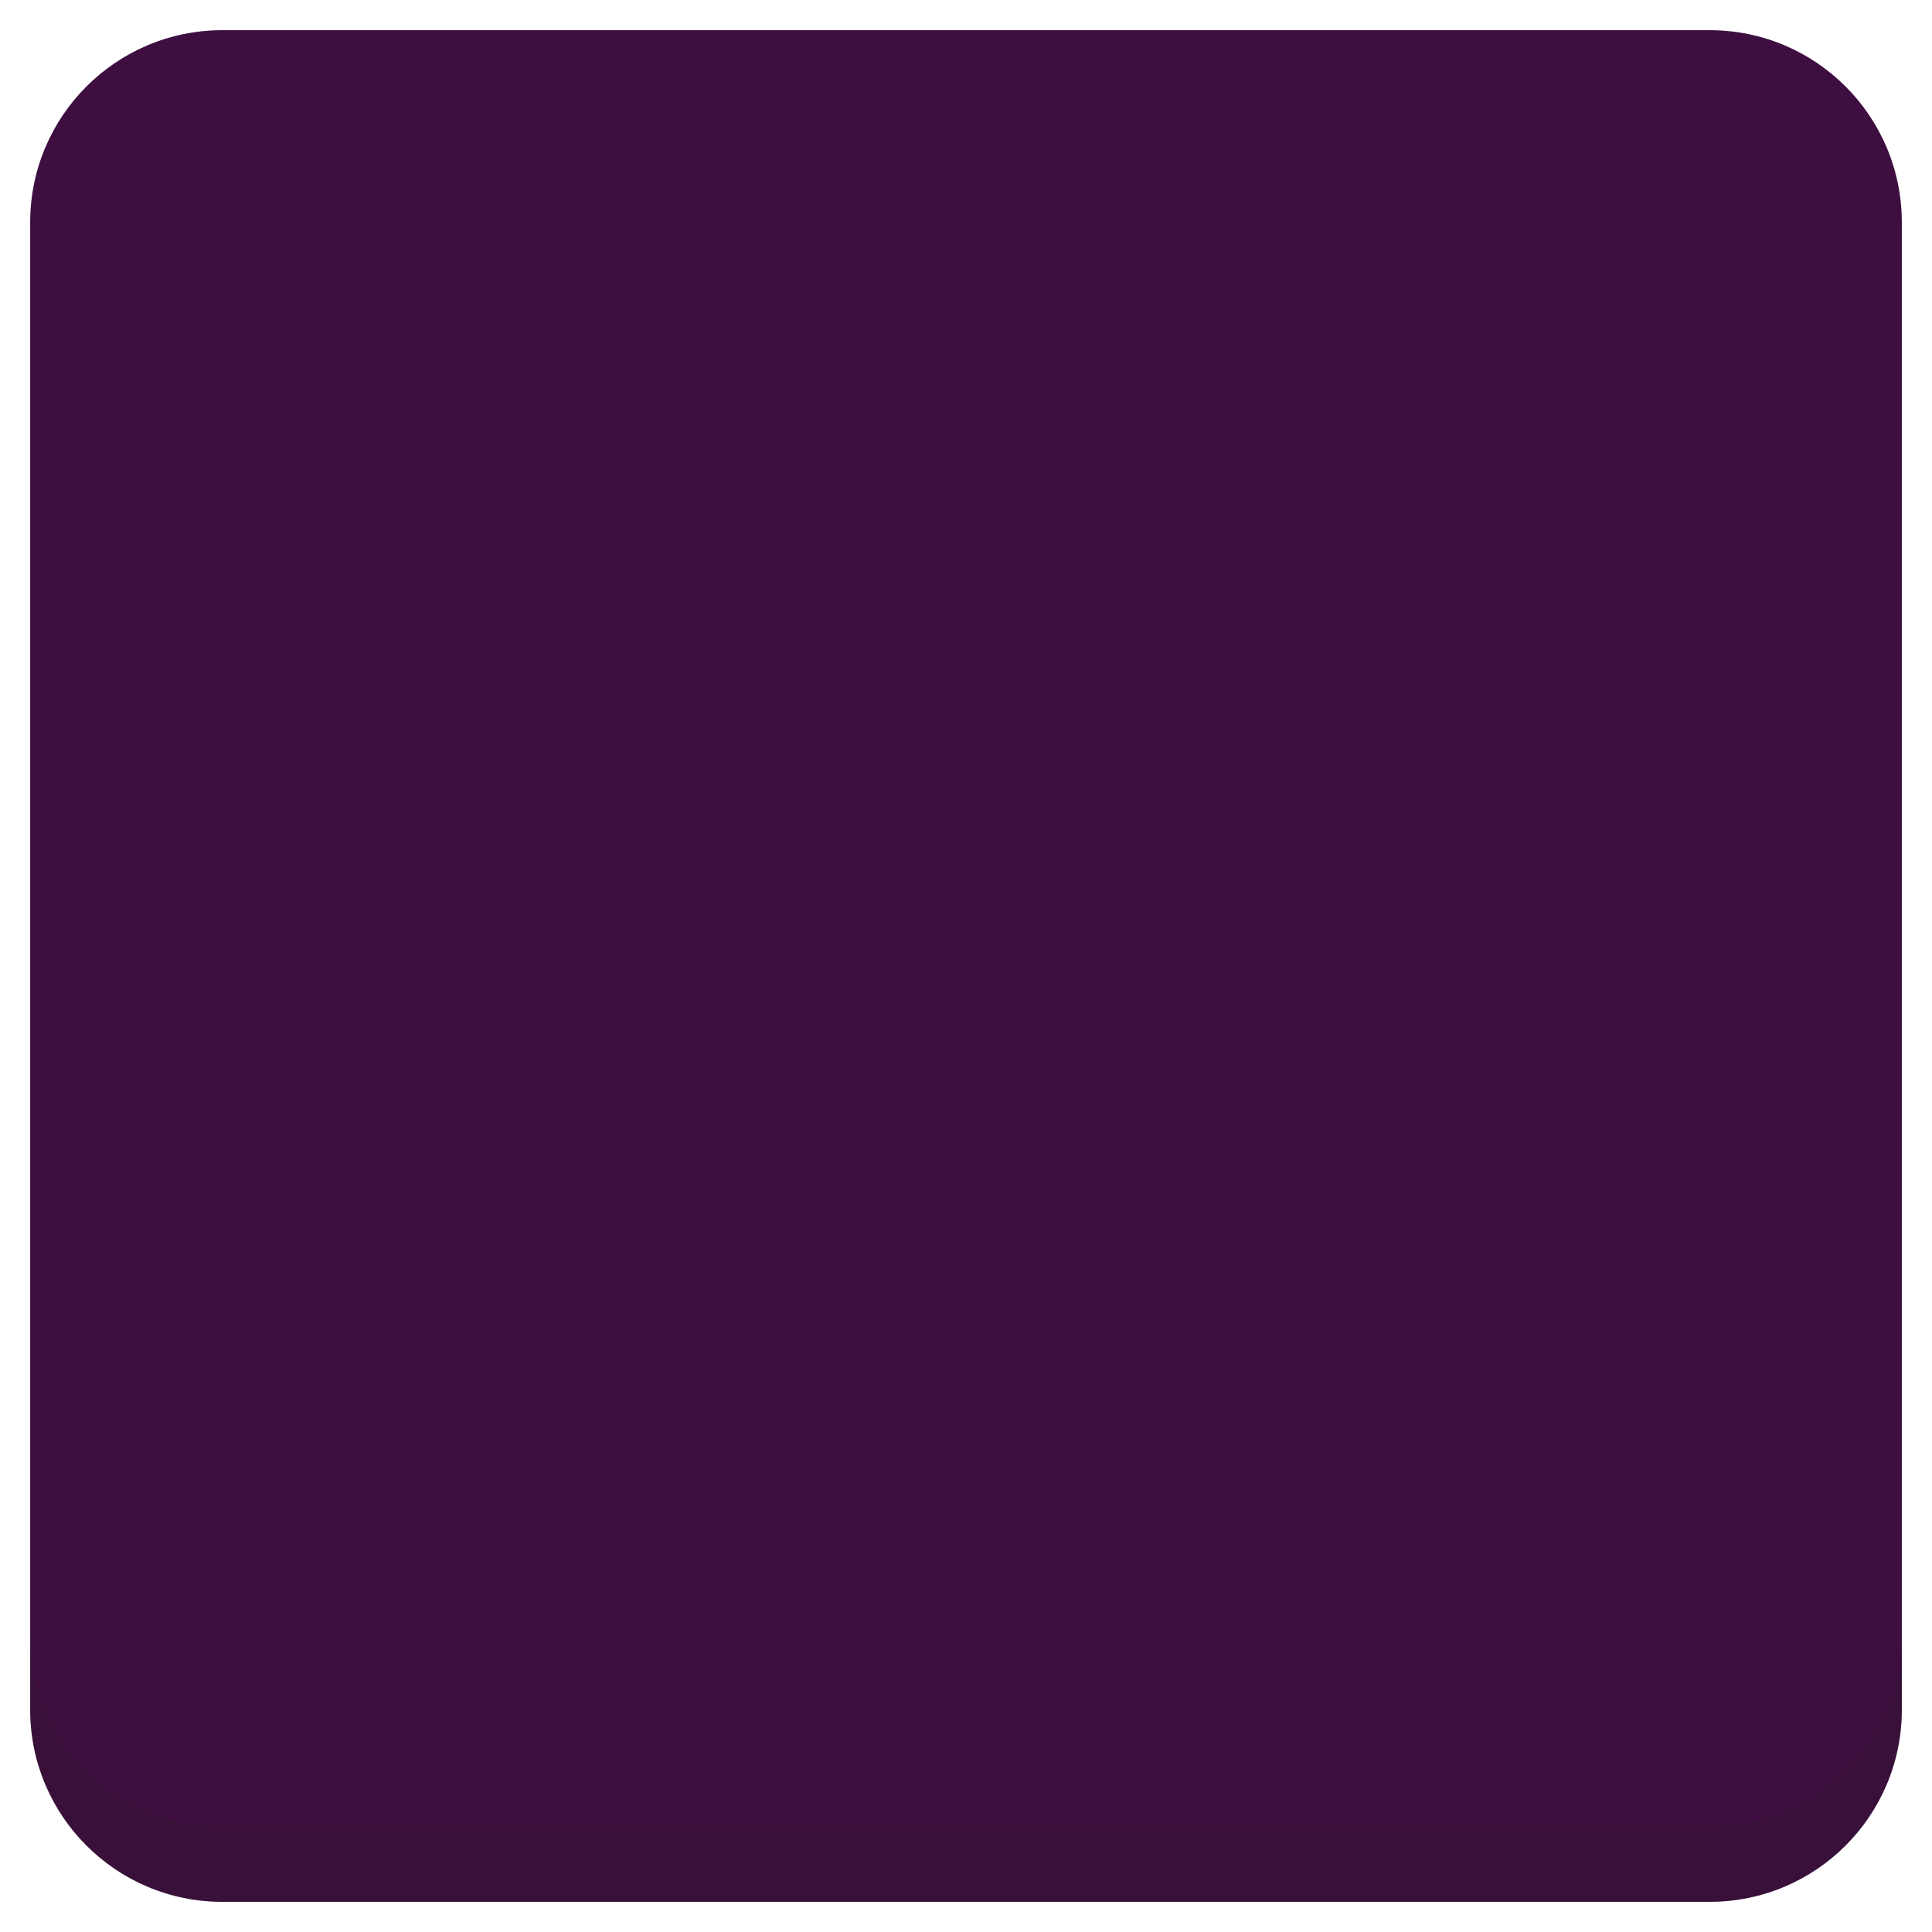
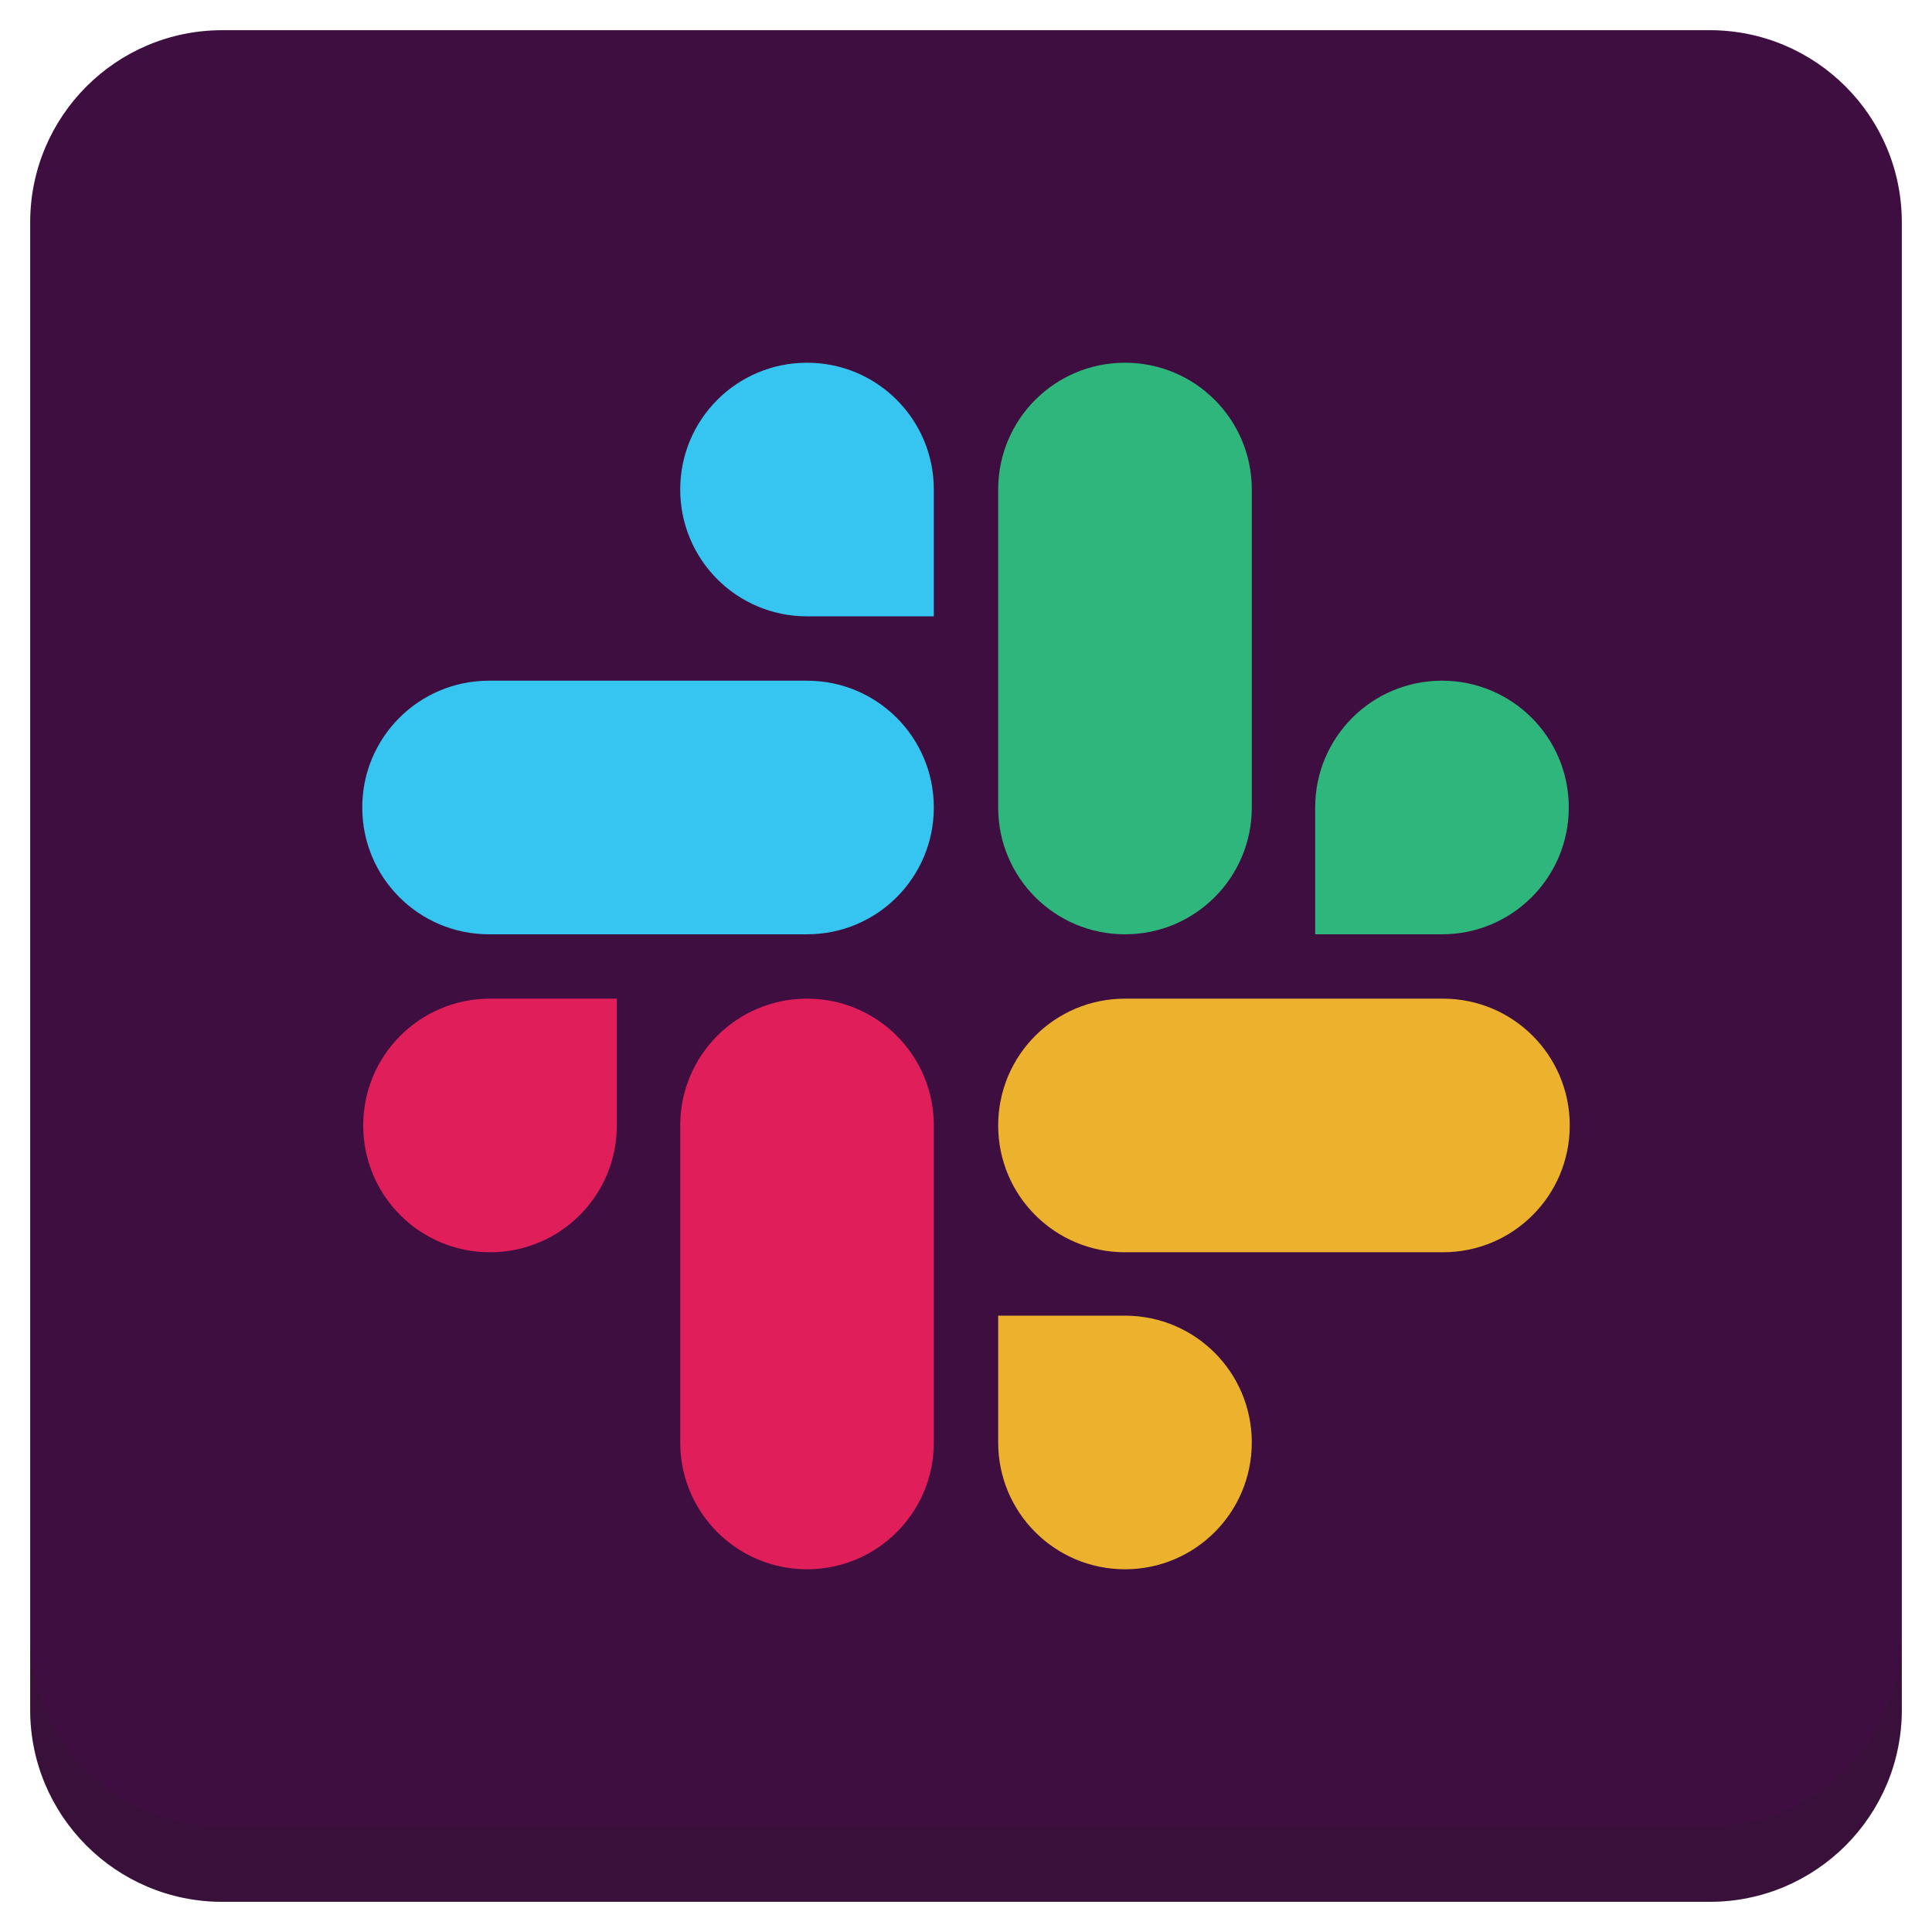
<svg xmlns="http://www.w3.org/2000/svg" xmlns:xlink="http://www.w3.org/1999/xlink" version="1.1" id="Layer_1" x="0px" y="0px" viewBox="0 0 256 256" enable-background="new 0 0 256 256" xml:space="preserve">
  <defs id="defs251">
    <clipPath id="b">
      <use width="100%" overflow="visible" xlink:href="#a" height="100%" id="use5" />
    </clipPath>
    <linearGradient x1="29.337" x2="81.837" y1="75.021" gradientUnits="userSpaceOnUse" y2="44.354" id="c">
      <stop id="stop10" offset="0" stop-opacity=".6" stop-color="#A52714" />
      <stop id="stop12" offset=".66" stop-opacity="0" stop-color="#A52714" />
    </linearGradient>
    <clipPath id="clipPath1232">
      <use width="100%" overflow="visible" xlink:href="#a" height="100%" id="use1230" />
    </clipPath>
    <clipPath id="clipPath1236">
      <use width="100%" overflow="visible" xlink:href="#a" height="100%" id="use1234" />
    </clipPath>
    <linearGradient x1="110.87" x2="52.538" y1="164.5" gradientUnits="userSpaceOnUse" y2="130.33" id="d">
      <stop id="stop23" offset="0" stop-opacity=".4" stop-color="#055524" />
      <stop id="stop25" offset=".33" stop-opacity="0" stop-color="#055524" />
    </linearGradient>
    <clipPath id="clipPath1244">
      <use width="100%" overflow="visible" xlink:href="#a" height="100%" id="use1242" />
    </clipPath>
    <clipPath id="clipPath1248">
      <use width="100%" overflow="visible" xlink:href="#a" height="100%" id="use1246" />
    </clipPath>
    <clipPath id="f">
      <use y="0" x="0" style="overflow:visible" id="use37" height="100%" xlink:href="#e" overflow="visible" width="100%" />
    </clipPath>
    <linearGradient x1="121.86" x2="136.55" y1="49.804" gradientUnits="userSpaceOnUse" y2="114.13" id="g">
      <stop id="stop42" offset="0" stop-opacity=".3" stop-color="#EA6100" />
      <stop id="stop44" offset=".66" stop-opacity="0" stop-color="#EA6100" />
    </linearGradient>
    <clipPath id="clipPath1258">
      <use width="100%" overflow="visible" xlink:href="#a" height="100%" id="use1256" />
    </clipPath>
    <clipPath id="clipPath1269">
      <use width="100%" overflow="visible" xlink:href="#a" height="100%" id="use1267" />
    </clipPath>
    <clipPath id="j">
      <use y="0" x="0" style="overflow:visible" id="use62" height="100%" xlink:href="#i" overflow="visible" width="100%" />
    </clipPath>
    <radialGradient id="l" gradientUnits="userSpaceOnUse" cy="55.948" cx="668.18" gradientTransform="translate(-576)" r="84.078">
      <stop stop-color="#3E2723" stop-opacity=".2" offset="0" id="stop73" />
      <stop stop-color="#3E2723" stop-opacity="0" offset="1" id="stop75" />
    </radialGradient>
    <clipPath id="clipPath1285">
      <use width="100%" overflow="visible" xlink:href="#a" height="100%" id="use1283" />
    </clipPath>
    <clipPath id="clipPath1289">
      <use width="100%" overflow="visible" xlink:href="#a" height="100%" id="use1287" />
    </clipPath>
    <clipPath id="n">
      <use y="0" x="0" style="overflow:visible" id="use83" height="100%" xlink:href="#m" overflow="visible" width="100%" />
    </clipPath>
    <radialGradient id="p" gradientUnits="userSpaceOnUse" cy="48.52" cx="597.88" gradientTransform="translate(-576)" r="78.044">
      <stop stop-color="#3E2723" stop-opacity=".2" offset="0" id="stop94" />
      <stop stop-color="#3E2723" stop-opacity="0" offset="1" id="stop96" />
    </radialGradient>
    <clipPath id="clipPath1305">
      <use width="100%" overflow="visible" xlink:href="#a" height="100%" id="use1303" />
    </clipPath>
    <radialGradient id="q" gradientUnits="userSpaceOnUse" cy="96.138" cx="671.84" gradientTransform="translate(-576)" r="87.87">
      <stop stop-color="#263238" stop-opacity=".2" offset="0" id="stop101" />
      <stop stop-color="#263238" stop-opacity="0" offset="1" id="stop103" />
    </radialGradient>
    <clipPath id="clipPath1312">
      <use width="100%" overflow="visible" xlink:href="#a" height="100%" id="use1310" />
    </clipPath>
    <clipPath id="clipPath1316">
      <use width="100%" overflow="visible" xlink:href="#a" height="100%" id="use1314" />
    </clipPath>
    <clipPath id="clipPath1320">
      <use width="100%" overflow="visible" xlink:href="#a" height="100%" id="use1318" />
    </clipPath>
    <clipPath id="clipPath1324">
      <use width="100%" overflow="visible" xlink:href="#a" height="100%" id="use1322" />
    </clipPath>
    <path d="m 8,184 h 83.77 l 38.88,-38.88 V 116 H 61.36 L 8,24.48 Z" id="e" />
    <path d="m 96,56 34.65,60 -38.88,68 H 184 V 56 Z" id="i" />
    <path d="M 21.97,8 V 48.34 L 61.36,116 96,56 h 88 V 8 Z" id="m" />
    <clipPath id="b-1">
      <use width="100%" overflow="visible" xlink:href="#a" height="100%" id="use5-7" />
    </clipPath>
    <clipPath id="clipPath1232-2">
      <use width="100%" overflow="visible" xlink:href="#a" height="100%" id="use1230-2" />
    </clipPath>
    <clipPath id="clipPath1236-6">
      <use width="100%" overflow="visible" xlink:href="#a" height="100%" id="use1234-1" />
    </clipPath>
    <clipPath id="clipPath1244-1">
      <use width="100%" overflow="visible" xlink:href="#a" height="100%" id="use1242-5" />
    </clipPath>
    <clipPath id="clipPath1248-9">
      <use width="100%" overflow="visible" xlink:href="#a" height="100%" id="use1246-4" />
    </clipPath>
    <clipPath id="f-9">
      <use y="0" x="0" style="overflow:visible" id="use37-0" height="100%" xlink:href="#e-8" overflow="visible" width="100%" />
    </clipPath>
    <clipPath id="clipPath1258-7">
      <use width="100%" overflow="visible" xlink:href="#a" height="100%" id="use1256-7" />
    </clipPath>
    <clipPath id="clipPath1269-1">
      <use width="100%" overflow="visible" xlink:href="#a" height="100%" id="use1267-1" />
    </clipPath>
    <clipPath id="j-5">
      <use y="0" x="0" style="overflow:visible" id="use62-9" height="100%" xlink:href="#i-5" overflow="visible" width="100%" />
    </clipPath>
    <radialGradient id="l-7" gradientUnits="userSpaceOnUse" cy="55.948" cx="668.18" gradientTransform="translate(-576)" r="84.078">
      <stop stop-color="#3E2723" stop-opacity=".2" offset="0" id="stop73-7" />
      <stop stop-color="#3E2723" stop-opacity="0" offset="1" id="stop75-6" />
    </radialGradient>
    <clipPath id="clipPath1285-7">
      <use width="100%" overflow="visible" xlink:href="#a" height="100%" id="use1283-3" />
    </clipPath>
    <clipPath id="clipPath1289-6">
      <use width="100%" overflow="visible" xlink:href="#a" height="100%" id="use1287-5" />
    </clipPath>
    <clipPath id="n-6">
      <use y="0" x="0" style="overflow:visible" id="use83-3" height="100%" xlink:href="#m-6" overflow="visible" width="100%" />
    </clipPath>
    <radialGradient id="p-9" gradientUnits="userSpaceOnUse" cy="48.52" cx="597.88" gradientTransform="translate(-576)" r="78.044">
      <stop stop-color="#3E2723" stop-opacity=".2" offset="0" id="stop94-4" />
      <stop stop-color="#3E2723" stop-opacity="0" offset="1" id="stop96-8" />
    </radialGradient>
    <clipPath id="clipPath1305-1">
      <use width="100%" overflow="visible" xlink:href="#a" height="100%" id="use1303-2" />
    </clipPath>
    <radialGradient id="q-9" gradientUnits="userSpaceOnUse" cy="96.138" cx="671.84" gradientTransform="translate(-576)" r="87.87">
      <stop stop-color="#263238" stop-opacity=".2" offset="0" id="stop101-3" />
      <stop stop-color="#263238" stop-opacity="0" offset="1" id="stop103-9" />
    </radialGradient>
    <clipPath id="clipPath1312-0">
      <use width="100%" overflow="visible" xlink:href="#a" height="100%" id="use1310-8" />
    </clipPath>
    <clipPath id="clipPath1316-8">
      <use width="100%" overflow="visible" xlink:href="#a" height="100%" id="use1314-5" />
    </clipPath>
    <clipPath id="clipPath1320-0">
      <use width="100%" overflow="visible" xlink:href="#a" height="100%" id="use1318-9" />
    </clipPath>
    <clipPath id="clipPath1324-6">
      <use width="100%" overflow="visible" xlink:href="#a" height="100%" id="use1322-3" />
    </clipPath>
    <path d="m 8,184 h 83.77 l 38.88,-38.88 V 116 H 61.36 L 8,24.48 Z" id="e-8" />
    <path d="m 96,56 34.65,60 -38.88,68 H 184 V 56 Z" id="i-5" />
    <path d="M 21.97,8 V 48.34 L 61.36,116 96,56 h 88 V 8 Z" id="m-6" />
    <radialGradient id="r" gradientUnits="userSpaceOnUse" cy="32.014" cx="34.286" gradientTransform="translate(-23.07961,-106.2699)" r="176.75">
      <stop stop-color="#fff" stop-opacity=".1" offset="0" id="stop130" />
      <stop stop-color="#fff" stop-opacity="0" offset="1" id="stop132" />
    </radialGradient>
    <clipPath id="b-0">
      <use y="0" x="0" style="overflow:visible" width="100%" overflow="visible" xlink:href="#a" height="100%" id="use5-5" />
    </clipPath>
    <clipPath id="clipPath963">
      <use y="0" x="0" style="overflow:visible" width="100%" overflow="visible" xlink:href="#a" height="100%" id="use961" />
    </clipPath>
    <clipPath id="clipPath967">
      <use y="0" x="0" style="overflow:visible" width="100%" overflow="visible" xlink:href="#a" height="100%" id="use965" />
    </clipPath>
    <radialGradient id="q-94" gradientUnits="userSpaceOnUse" cy="96.138" cx="671.84" gradientTransform="translate(-576)" r="87.87">
      <stop stop-color="#263238" stop-opacity=".2" offset="0" id="stop101-6" />
      <stop stop-color="#263238" stop-opacity="0" offset="1" id="stop103-92" />
    </radialGradient>
    <clipPath id="clipPath974">
      <use y="0" x="0" style="overflow:visible" width="100%" overflow="visible" xlink:href="#a" height="100%" id="use972" />
    </clipPath>
    <radialGradient id="p-2" gradientUnits="userSpaceOnUse" cy="48.52" cx="597.88" gradientTransform="translate(-576)" r="78.044">
      <stop stop-color="#3E2723" stop-opacity=".2" offset="0" id="stop94-47" />
      <stop stop-color="#3E2723" stop-opacity="0" offset="1" id="stop96-7" />
    </radialGradient>
    <clipPath id="clipPath981">
      <use y="0" x="0" style="overflow:visible" width="100%" overflow="visible" xlink:href="#a" height="100%" id="use979" />
    </clipPath>
    <clipPath id="clipPath985">
      <use y="0" x="0" style="overflow:visible" width="100%" overflow="visible" xlink:href="#a" height="100%" id="use983" />
    </clipPath>
    <clipPath id="n-5">
      <use width="100%" overflow="visible" xlink:href="#m-0" height="100%" id="use83-4" style="overflow:visible" x="0" y="0" />
    </clipPath>
    <radialGradient id="l-2" gradientUnits="userSpaceOnUse" cy="55.948" cx="668.18" gradientTransform="translate(-576)" r="84.078">
      <stop stop-color="#3E2723" stop-opacity=".2" offset="0" id="stop73-8" />
      <stop stop-color="#3E2723" stop-opacity="0" offset="1" id="stop75-9" />
    </radialGradient>
    <clipPath id="clipPath997">
      <use y="0" x="0" style="overflow:visible" width="100%" overflow="visible" xlink:href="#a" height="100%" id="use995" />
    </clipPath>
    <clipPath id="clipPath1001">
      <use y="0" x="0" style="overflow:visible" width="100%" overflow="visible" xlink:href="#a" height="100%" id="use999" />
    </clipPath>
    <clipPath id="j-3">
      <use width="100%" overflow="visible" xlink:href="#i-1" height="100%" id="use62-6" style="overflow:visible" x="0" y="0" />
    </clipPath>
    <clipPath id="clipPath1010">
      <use y="0" x="0" style="overflow:visible" width="100%" overflow="visible" xlink:href="#a" height="100%" id="use1008" />
    </clipPath>
    <clipPath id="clipPath1017">
      <use y="0" x="0" style="overflow:visible" width="100%" overflow="visible" xlink:href="#a" height="100%" id="use1015" />
    </clipPath>
    <clipPath id="f-0">
      <use width="100%" overflow="visible" xlink:href="#e-1" height="100%" id="use37-5" style="overflow:visible" x="0" y="0" />
    </clipPath>
    <clipPath id="clipPath1029">
      <use y="0" x="0" style="overflow:visible" width="100%" overflow="visible" xlink:href="#a" height="100%" id="use1027" />
    </clipPath>
    <clipPath id="clipPath1033">
      <use y="0" x="0" style="overflow:visible" width="100%" overflow="visible" xlink:href="#a" height="100%" id="use1031" />
    </clipPath>
    <clipPath id="clipPath1043">
      <use y="0" x="0" style="overflow:visible" width="100%" overflow="visible" xlink:href="#a" height="100%" id="use1041" />
    </clipPath>
    <clipPath id="clipPath1047">
      <use y="0" x="0" style="overflow:visible" width="100%" overflow="visible" xlink:href="#a" height="100%" id="use1045" />
    </clipPath>
    <path id="e-1" d="m 8,184 h 83.77 l 38.88,-38.88 V 116 H 61.36 L 8,24.48 Z" />
    <path id="i-1" d="m 96,56 34.65,60 -38.88,68 H 184 V 56 Z" />
    <path id="m-0" d="M 21.97,8 V 48.34 L 61.36,116 96,56 h 88 V 8 Z" />
    <circle r="88" cx="96" cy="96" id="a" />
    <path d="m8 184h83.77l38.88-38.88v-29.12h-69.29l-53.36-91.52z" id="e-6" />
    <path d="m96 56l34.65 60-38.88 68h92.23v-128z" id="i-2" />
    <path d="m21.97 8v40.34l39.39 67.66 34.64-60h88v-48z" id="m-8" />
    <defs id="defs1820">
      <path d="M 21.97,8 V 48.34 L 61.36,116 96,56 h 88 V 8 Z" id="path1928" />
    </defs>
    <clipPath id="n-7">
      <use id="use1822" height="100%" xlink:href="#m-8" overflow="visible" width="100%" style="overflow:visible" x="0" y="0" />
    </clipPath>
    <defs id="defs1799">
      <path d="m 96,56 34.65,60 -38.88,68 H 184 V 56 Z" id="path1918" />
    </defs>
    <clipPath id="j-6">
      <use id="use1801" height="100%" xlink:href="#i-2" overflow="visible" width="100%" style="overflow:visible" x="0" y="0" />
    </clipPath>
    <defs id="defs1774">
      <path d="m 8,184 h 83.77 l 38.88,-38.88 V 116 H 61.36 L 8,24.48 Z" id="path1902" />
    </defs>
    <clipPath id="f-06">
      <use id="use1776" height="100%" xlink:href="#e-6" overflow="visible" width="100%" style="overflow:visible" x="0" y="0" />
    </clipPath>
    <linearGradient x1="110.87" x2="52.538" y1="164.5" gradientUnits="userSpaceOnUse" y2="130.33" id="linearGradient1897">
      <stop id="stop1762" offset="0" stop-opacity=".4" stop-color="#055524" />
      <stop id="stop1764" offset=".33" stop-opacity="0" stop-color="#055524" />
    </linearGradient>
    <linearGradient x1="29.337" x2="81.837" y1="75.021" gradientUnits="userSpaceOnUse" y2="44.354" id="linearGradient1889">
      <stop id="stop1749" offset="0" stop-opacity=".6" stop-color="#A52714" />
      <stop id="stop1751" offset=".66" stop-opacity="0" stop-color="#A52714" />
    </linearGradient>
    <linearGradient id="linearGradient1910" y2="114.13" gradientUnits="userSpaceOnUse" y1="49.804" x2="136.55" x1="121.86">
      <stop stop-color="#EA6100" stop-opacity=".3" offset="0" id="stop1781" />
      <stop stop-color="#EA6100" stop-opacity="0" offset=".66" id="stop1783" />
    </linearGradient>
    <clipPath id="b-3">
      <use y="0" x="0" style="overflow:visible" width="100%" overflow="visible" xlink:href="#a" height="100%" id="use5-1" />
    </clipPath>
    <clipPath id="clipPath1024">
      <use y="0" x="0" style="overflow:visible" width="100%" overflow="visible" xlink:href="#a" height="100%" id="use1022" />
    </clipPath>
    <clipPath id="clipPath1028">
      <use y="0" x="0" style="overflow:visible" width="100%" overflow="visible" xlink:href="#a" height="100%" id="use1026" />
    </clipPath>
    <clipPath id="clipPath1035">
      <use y="0" x="0" style="overflow:visible" width="100%" overflow="visible" xlink:href="#a" height="100%" id="use1033" />
    </clipPath>
    <clipPath id="clipPath1039">
      <use y="0" x="0" style="overflow:visible" width="100%" overflow="visible" xlink:href="#a" height="100%" id="use1037" />
    </clipPath>
    <clipPath id="f-6">
      <use y="0" x="0" style="overflow:visible" id="use37-8" height="100%" xlink:href="#e-61" overflow="visible" width="100%" />
    </clipPath>
    <clipPath id="clipPath1048">
      <use y="0" x="0" style="overflow:visible" width="100%" overflow="visible" xlink:href="#a" height="100%" id="use1046" />
    </clipPath>
    <clipPath id="clipPath1058">
      <use y="0" x="0" style="overflow:visible" width="100%" overflow="visible" xlink:href="#a" height="100%" id="use1056" />
    </clipPath>
    <clipPath id="j-66">
      <use y="0" x="0" style="overflow:visible" id="use62-4" height="100%" xlink:href="#i-59" overflow="visible" width="100%" />
    </clipPath>
    <radialGradient id="l-9" gradientUnits="userSpaceOnUse" cy="55.948" cx="668.18" gradientTransform="translate(-576)" r="84.078">
      <stop stop-color="#3E2723" stop-opacity=".2" offset="0" id="stop73-5" />
      <stop stop-color="#3E2723" stop-opacity="0" offset="1" id="stop75-0" />
    </radialGradient>
    <clipPath id="clipPath1073">
      <use y="0" x="0" style="overflow:visible" width="100%" overflow="visible" xlink:href="#a" height="100%" id="use1071" />
    </clipPath>
    <clipPath id="clipPath1077">
      <use y="0" x="0" style="overflow:visible" width="100%" overflow="visible" xlink:href="#a" height="100%" id="use1075" />
    </clipPath>
    <clipPath id="n-4">
      <use y="0" x="0" style="overflow:visible" id="use83-8" height="100%" xlink:href="#m-4" overflow="visible" width="100%" />
    </clipPath>
    <radialGradient id="p-7" gradientUnits="userSpaceOnUse" cy="48.52" cx="597.88" gradientTransform="translate(-576)" r="78.044">
      <stop stop-color="#3E2723" stop-opacity=".2" offset="0" id="stop94-1" />
      <stop stop-color="#3E2723" stop-opacity="0" offset="1" id="stop96-72" />
    </radialGradient>
    <clipPath id="clipPath1092">
      <use y="0" x="0" style="overflow:visible" width="100%" overflow="visible" xlink:href="#a" height="100%" id="use1090" />
    </clipPath>
    <radialGradient id="q-7" gradientUnits="userSpaceOnUse" cy="96.138" cx="671.84" gradientTransform="translate(-576)" r="87.87">
      <stop stop-color="#263238" stop-opacity=".2" offset="0" id="stop101-2" />
      <stop stop-color="#263238" stop-opacity="0" offset="1" id="stop103-2" />
    </radialGradient>
    <clipPath id="clipPath1099">
      <use y="0" x="0" style="overflow:visible" width="100%" overflow="visible" xlink:href="#a" height="100%" id="use1097" />
    </clipPath>
    <clipPath id="clipPath1103">
      <use y="0" x="0" style="overflow:visible" width="100%" overflow="visible" xlink:href="#a" height="100%" id="use1101" />
    </clipPath>
    <clipPath id="clipPath1107">
      <use y="0" x="0" style="overflow:visible" width="100%" overflow="visible" xlink:href="#a" height="100%" id="use1105" />
    </clipPath>
    <clipPath id="clipPath1111">
      <use y="0" x="0" style="overflow:visible" width="100%" overflow="visible" xlink:href="#a" height="100%" id="use1109" />
    </clipPath>
    <radialGradient id="r-6" gradientUnits="userSpaceOnUse" cy="32.014" cx="34.286" gradientTransform="translate(-7,-7)" r="176.75">
      <stop stop-color="#fff" stop-opacity=".1" offset="0" id="stop130-1" />
      <stop stop-color="#fff" stop-opacity="0" offset="1" id="stop132-0" />
    </radialGradient>
    <path d="m 8,184 h 83.77 l 38.88,-38.88 V 116 H 61.36 L 8,24.48 Z" id="e-61" />
    <path d="m 96,56 34.65,60 -38.88,68 H 184 V 56 Z" id="i-59" />
    <path d="M 21.97,8 V 48.34 L 61.36,116 96,56 h 88 V 8 Z" id="m-4" />
    <clipPath id="b-9">
      <use y="0" x="0" style="overflow:visible" width="100%" overflow="visible" xlink:href="#a" height="100%" id="use5-0" />
    </clipPath>
    <clipPath id="clipPath1024-7">
      <use y="0" x="0" style="overflow:visible" width="100%" overflow="visible" xlink:href="#a" height="100%" id="use1022-7" />
    </clipPath>
    <clipPath id="clipPath1028-1">
      <use y="0" x="0" style="overflow:visible" width="100%" overflow="visible" xlink:href="#a" height="100%" id="use1026-1" />
    </clipPath>
    <clipPath id="clipPath1035-7">
      <use y="0" x="0" style="overflow:visible" width="100%" overflow="visible" xlink:href="#a" height="100%" id="use1033-7" />
    </clipPath>
    <clipPath id="clipPath1039-6">
      <use y="0" x="0" style="overflow:visible" width="100%" overflow="visible" xlink:href="#a" height="100%" id="use1037-7" />
    </clipPath>
    <clipPath id="f-3">
      <use y="0" x="0" style="overflow:visible" id="use37-6" height="100%" xlink:href="#e-9" overflow="visible" width="100%" />
    </clipPath>
    <clipPath id="clipPath1048-3">
      <use y="0" x="0" style="overflow:visible" width="100%" overflow="visible" xlink:href="#a" height="100%" id="use1046-9" />
    </clipPath>
    <clipPath id="clipPath1058-4">
      <use y="0" x="0" style="overflow:visible" width="100%" overflow="visible" xlink:href="#a" height="100%" id="use1056-8" />
    </clipPath>
    <clipPath id="j-1">
      <use y="0" x="0" style="overflow:visible" id="use62-2" height="100%" xlink:href="#i-6" overflow="visible" width="100%" />
    </clipPath>
    <radialGradient id="l-93" gradientUnits="userSpaceOnUse" cy="55.948" cx="668.18" gradientTransform="translate(-576)" r="84.078">
      <stop stop-color="#3E2723" stop-opacity=".2" offset="0" id="stop73-9" />
      <stop stop-color="#3E2723" stop-opacity="0" offset="1" id="stop75-08" />
    </radialGradient>
    <clipPath id="clipPath1073-8">
      <use y="0" x="0" style="overflow:visible" width="100%" overflow="visible" xlink:href="#a" height="100%" id="use1071-5" />
    </clipPath>
    <clipPath id="clipPath1077-0">
      <use y="0" x="0" style="overflow:visible" width="100%" overflow="visible" xlink:href="#a" height="100%" id="use1075-9" />
    </clipPath>
    <clipPath id="n-63">
      <use y="0" x="0" style="overflow:visible" id="use83-85" height="100%" xlink:href="#m-2" overflow="visible" width="100%" />
    </clipPath>
    <radialGradient id="p-6" gradientUnits="userSpaceOnUse" cy="48.52" cx="597.88" gradientTransform="translate(-576)" r="78.044">
      <stop stop-color="#3E2723" stop-opacity=".2" offset="0" id="stop94-11" />
      <stop stop-color="#3E2723" stop-opacity="0" offset="1" id="stop96-5" />
    </radialGradient>
    <clipPath id="clipPath1092-9">
      <use y="0" x="0" style="overflow:visible" width="100%" overflow="visible" xlink:href="#a" height="100%" id="use1090-8" />
    </clipPath>
    <radialGradient id="q-4" gradientUnits="userSpaceOnUse" cy="96.138" cx="671.84" gradientTransform="translate(-576)" r="87.87">
      <stop stop-color="#263238" stop-opacity=".2" offset="0" id="stop101-8" />
      <stop stop-color="#263238" stop-opacity="0" offset="1" id="stop103-1" />
    </radialGradient>
    <clipPath id="clipPath1099-0">
      <use y="0" x="0" style="overflow:visible" width="100%" overflow="visible" xlink:href="#a" height="100%" id="use1097-3" />
    </clipPath>
    <clipPath id="clipPath1103-0">
      <use y="0" x="0" style="overflow:visible" width="100%" overflow="visible" xlink:href="#a" height="100%" id="use1101-4" />
    </clipPath>
    <clipPath id="clipPath1107-4">
      <use y="0" x="0" style="overflow:visible" width="100%" overflow="visible" xlink:href="#a" height="100%" id="use1105-4" />
    </clipPath>
    <clipPath id="clipPath1111-4">
      <use y="0" x="0" style="overflow:visible" width="100%" overflow="visible" xlink:href="#a" height="100%" id="use1109-7" />
    </clipPath>
    <radialGradient id="r-63" gradientUnits="userSpaceOnUse" cy="32.014" cx="34.286" gradientTransform="translate(-7,-7)" r="176.75">
      <stop stop-color="#fff" stop-opacity=".1" offset="0" id="stop130-17" />
      <stop stop-color="#fff" stop-opacity="0" offset="1" id="stop132-5" />
    </radialGradient>
    <path d="m 8,184 h 83.77 l 38.88,-38.88 V 116 H 61.36 L 8,24.48 Z" id="e-9" />
    <path d="m 96,56 34.65,60 -38.88,68 H 184 V 56 Z" id="i-6" />
    <path d="M 21.97,8 V 48.34 L 61.36,116 96,56 h 88 V 8 Z" id="m-2" />
  </defs>
  <g id="layer3" style="display:inline">
    <rect style="display:inline;fill:#3f0e40;fill-opacity:1;stroke-width:1.418" id="rect1101" width="248" height="248" x="4" y="4" ry="25.456" />
  </g>
  <g id="layer2" style="display:inline">
    <path style="display:inline;opacity:0.5;fill:#17171d;fill-opacity:0.392;stroke-width:1.418" d="m 4,216.545 v 10 C 4,240.647 15.353,252 29.455,252 H 226.545 C 240.647,252 252,240.647 252,226.545 v -10 C 252,230.647 240.647,242 226.545,242 H 29.455 C 15.353,242 4,230.647 4,216.545 Z" id="rect1101-3" />
  </g>
  <g id="layer4" style="display:none">
    <circle style="fill:#3f0e40;fill-opacity:1;stroke:none;stroke-width:2.74;stroke-miterlimit:4;stroke-dasharray:none;stroke-opacity:1" id="path1090" cx="128" cy="128" r="124" />
  </g>
  <g id="layer6" style="display:none">
    <g id="g2548" style="display:none" transform="translate(-2.960187,1.58543)">
      <path d="m 256.36,128.415 c 0,-33.9 -13.5,-64.5 -35.4,-86.9 -0.4,-0.3 -0.7,-0.7 -1.1,-1 21.3,22.3 34.5,52.6 34.5,86 0,68.5 -55.2,124 -123.4,124 -32.9,0 -62.9,-13 -85,-34.1 0.3,0.3 0.6,0.6 0.9,0.9 22.2,21.7 52.6,35.1 86,35.1 68.2,0 123.5,-55.5 123.5,-124 z" id="path238" style="display:inline;opacity:0.1" />
      <path d="m 219.86,40.415 c -0.7,-0.6 -1.4,-1.3 -2,-1.9 -0.7,-0.6 -1.4,-1.2 -2.1,-1.9 19.1,21.8 30.7,50.5 30.7,81.8 0,68.5 -55.2,124 -123.4,124 -30.9,0 -59.2,-11.4 -80.9,-30.3 0.6,0.7 1.2,1.4 1.9,2.1 0.6,0.7 1.3,1.4 1.9,2 22.1,21.1 52.1,34.1 85,34.1 68.2,0 123.4,-55.5 123.4,-124 0,-33.3 -13.1,-63.6 -34.5,-85.9 z" id="path240" style="display:inline;opacity:0.2" />
      <path d="m 220.96,41.515 c 21.9,22.4 35.4,53.1 35.4,86.9 0,68.5 -55.2,124 -123.4,124 -33.5,0 -63.8,-13.4 -86,-35.1 22.4,22.9 53.6,37.1 88,37.1 68.2,0 123.4,-55.5 123.4,-124 -0.1,-34.9 -14.4,-66.4 -37.4,-88.9 z" id="path236" style="display:inline;opacity:0.05" />
    </g>
    <g id="g2548-3" style="display:inline" transform="translate(-2.960187,1.58543)">
      <path d="m 256.36,128.415 c 0,-33.9 -13.5,-64.5 -35.4,-86.9 -0.4,-0.3 -0.7,-0.7 -1.1,-1 21.3,22.3 34.5,52.6 34.5,86 0,68.5 -55.2,124 -123.4,124 -32.9,0 -62.9,-13 -85,-34.1 0.3,0.3 0.6,0.6 0.9,0.9 22.2,21.7 52.6,35.1 86,35.1 68.2,0 123.5,-55.5 123.5,-124 z" id="path238-6" style="display:inline;opacity:0.1" />
      <path d="m 219.86,40.415 c -0.7,-0.6 -1.4,-1.3 -2,-1.9 -0.7,-0.6 -1.4,-1.2 -2.1,-1.9 19.1,21.8 30.7,50.5 30.7,81.8 0,68.5 -55.2,124 -123.4,124 -30.9,0 -59.2,-11.4 -80.9,-30.3 0.6,0.7 1.2,1.4 1.9,2.1 0.6,0.7 1.3,1.4 1.9,2 22.1,21.1 52.1,34.1 85,34.1 68.2,0 123.4,-55.5 123.4,-124 0,-33.3 -13.1,-63.6 -34.5,-85.9 z" id="path240-7" style="display:inline;opacity:0.2" />
      <path d="m 220.96,41.515 c 21.9,22.4 35.4,53.1 35.4,86.9 0,68.5 -55.2,124 -123.4,124 -33.5,0 -63.8,-13.4 -86,-35.1 22.4,22.9 53.6,37.1 88,37.1 68.2,0 123.4,-55.5 123.4,-124 -0.1,-34.9 -14.4,-66.4 -37.4,-88.9 z" id="path236-5" style="display:inline;opacity:0.05" />
    </g>
  </g>
-   <g id="layer1" style="display:none">
+   <g id="layer1" style="display:inline">
    <g transform="matrix(1.272872,0,0,1.272872,47.10899,47.29992)" id="g836">
      <path d="M 27.2,80 C 27.2,87.3 21.3,93.2 14,93.2 6.7,93.2 0.8,87.3 0.8,80 0.8,72.7 6.7,66.8 14,66.8 h 13.2 z m 6.6,0 c 0,-7.3 5.9,-13.2 13.2,-13.2 7.3,0 13.2,5.9 13.2,13.2 v 33 c 0,7.3 -5.9,13.2 -13.2,13.2 -7.3,0 -13.2,-5.9 -13.2,-13.2 z" id="path4" style="fill:#e01e5a" />
      <path d="M 47,27 C 39.7,27 33.8,21.1 33.8,13.8 33.8,6.5 39.7,0.6 47,0.6 c 7.3,0 13.2,5.9 13.2,13.2 V 27 Z m 0,6.7 c 7.3,0 13.2,5.9 13.2,13.2 0,7.3 -5.9,13.2 -13.2,13.2 H 13.9 C 6.6,60.1 0.7,54.2 0.7,46.9 0.7,39.6 6.6,33.7 13.9,33.7 Z" id="path6" style="fill:#36c5f0" />
      <path d="m 99.9,46.9 c 0,-7.3 5.9,-13.2 13.2,-13.2 7.3,0 13.2,5.9 13.2,13.2 0,7.3 -5.9,13.2 -13.2,13.2 H 99.9 Z m -6.6,0 c 0,7.3 -5.9,13.2 -13.2,13.2 -7.3,0 -13.2,-5.9 -13.2,-13.2 V 13.8 c 0,-7.3 5.9,-13.2 13.2,-13.2 7.3,0 13.2,5.9 13.2,13.2 z" id="path8" style="fill:#2eb67d" />
      <path d="m 80.1,99.8 c 7.3,0 13.2,5.9 13.2,13.2 0,7.3 -5.9,13.2 -13.2,13.2 -7.3,0 -13.2,-5.9 -13.2,-13.2 V 99.8 Z m 0,-6.6 c -7.3,0 -13.2,-5.9 -13.2,-13.2 0,-7.3 5.9,-13.2 13.2,-13.2 h 33.1 c 7.3,0 13.2,5.9 13.2,13.2 0,7.3 -5.9,13.2 -13.2,13.2 z" id="path10" style="fill:#ecb22e" />
    </g>
  </g>
</svg>
